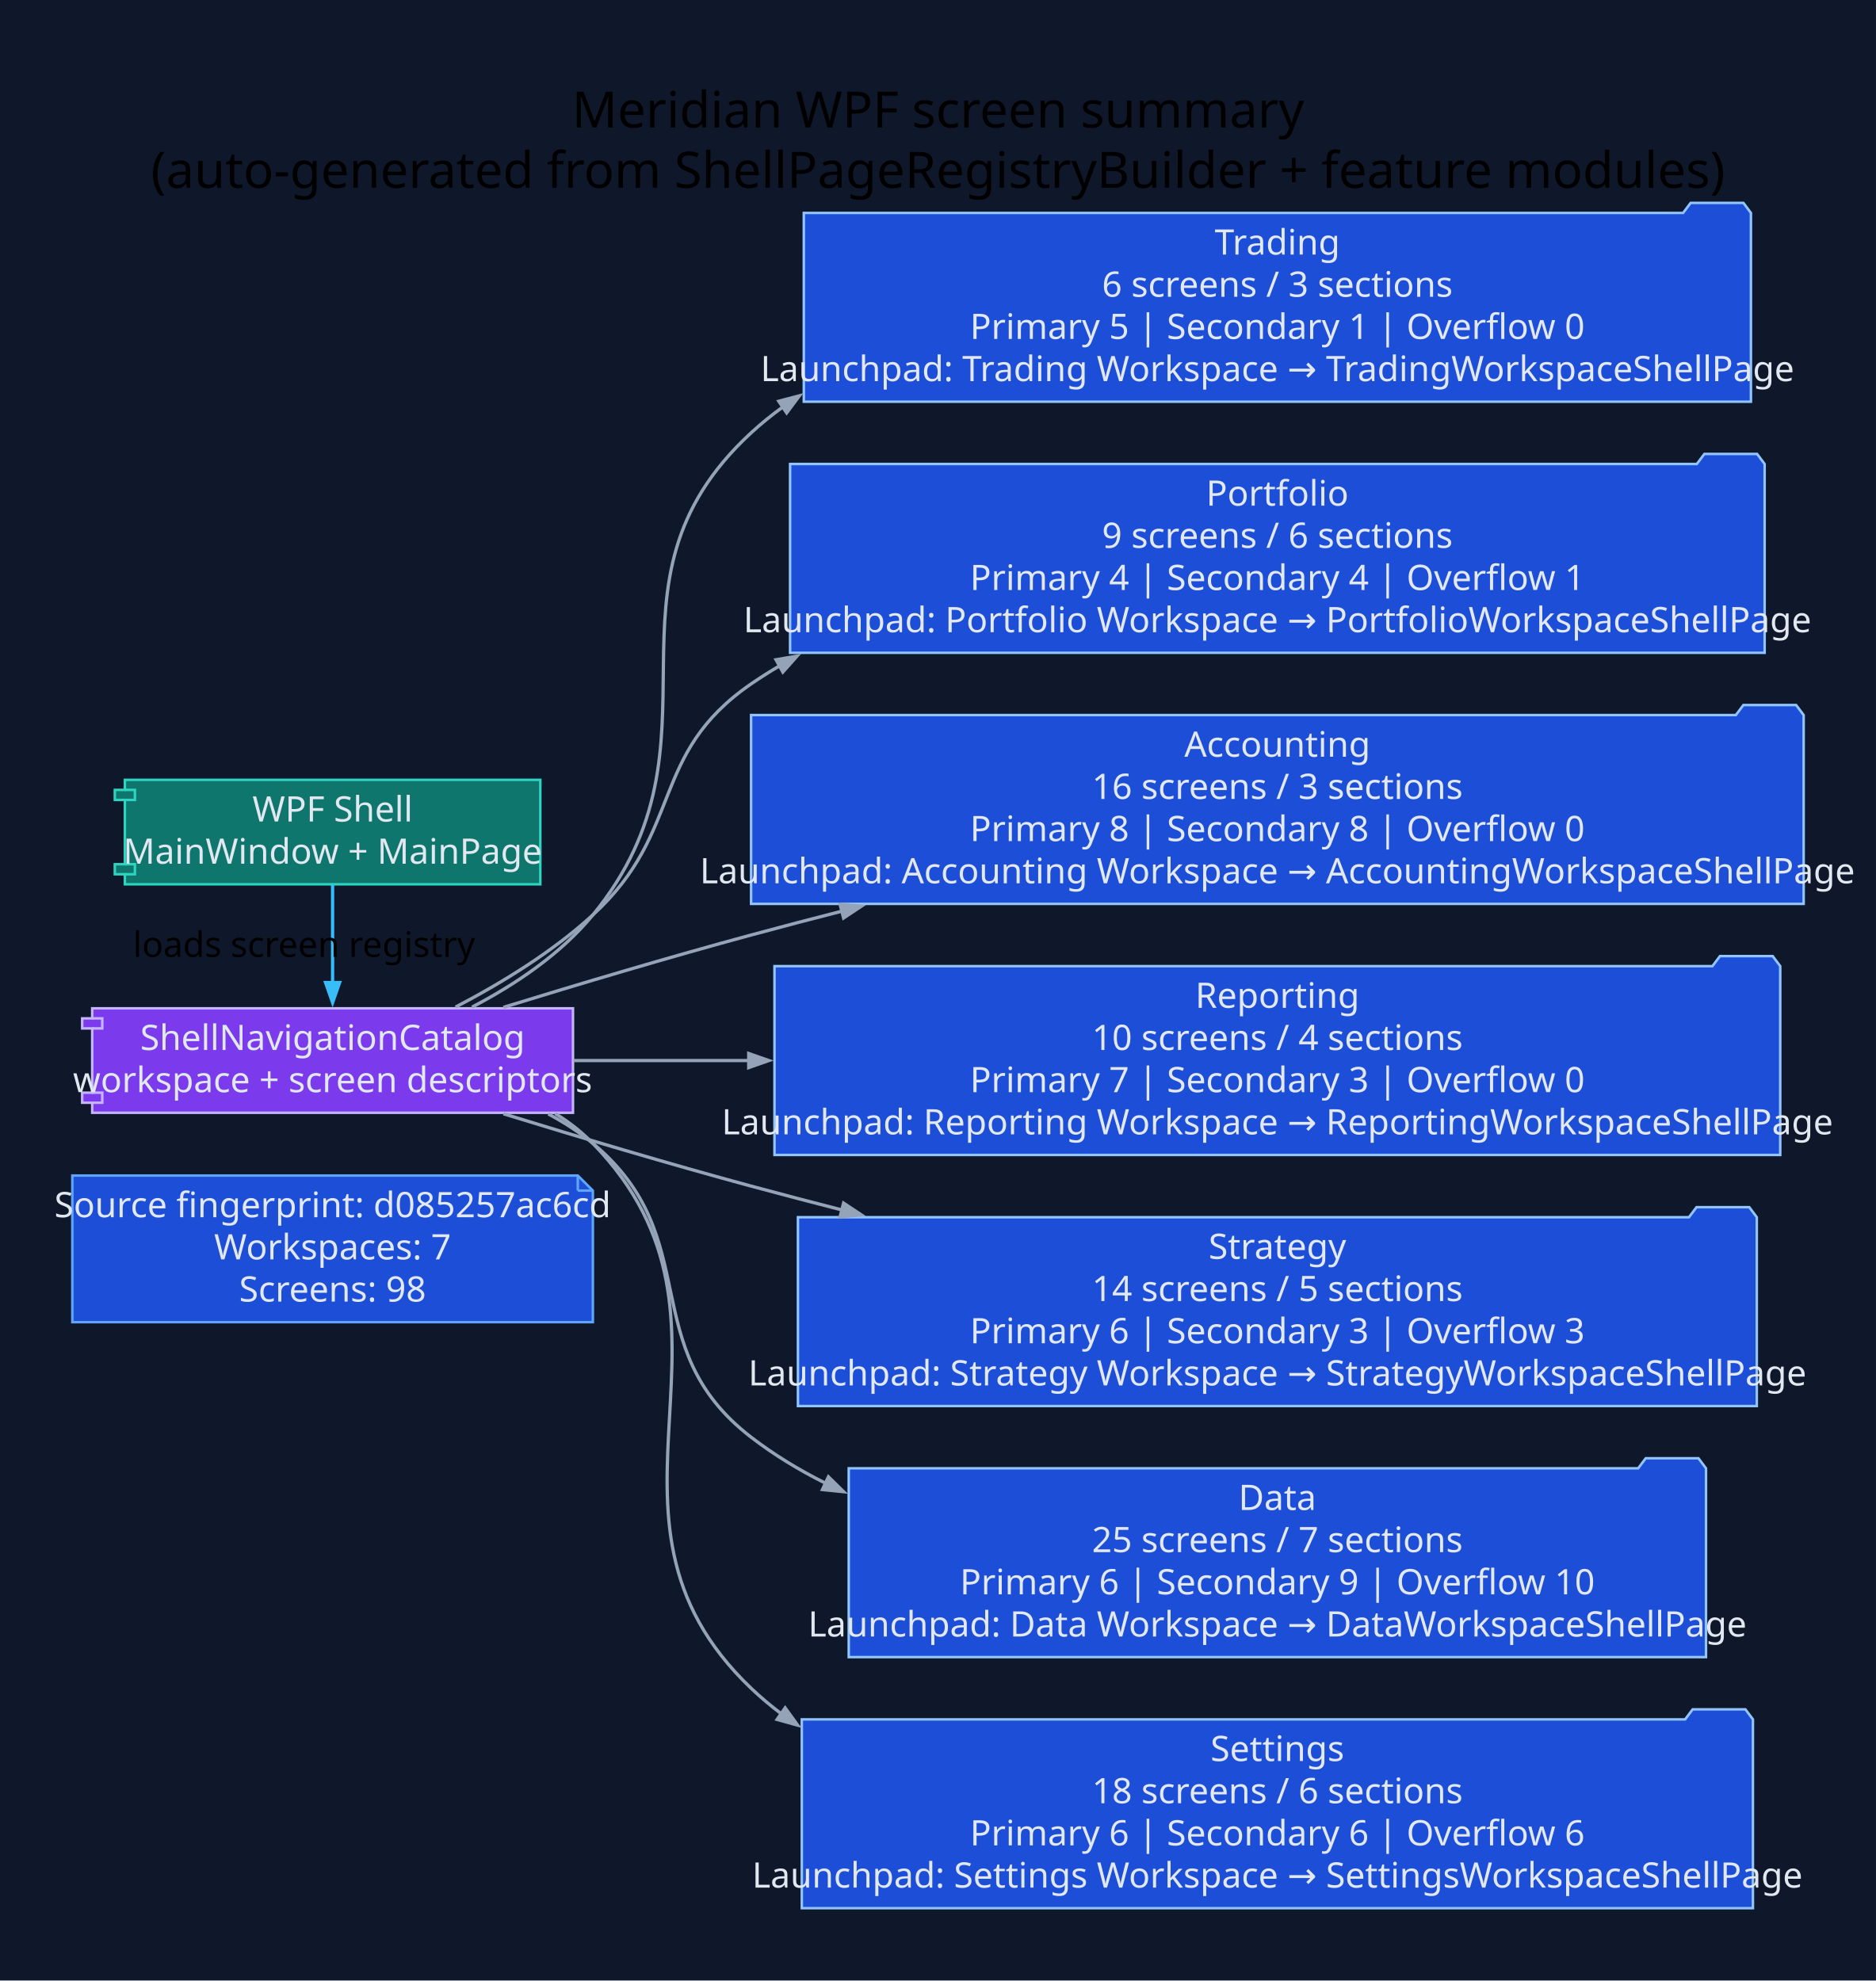
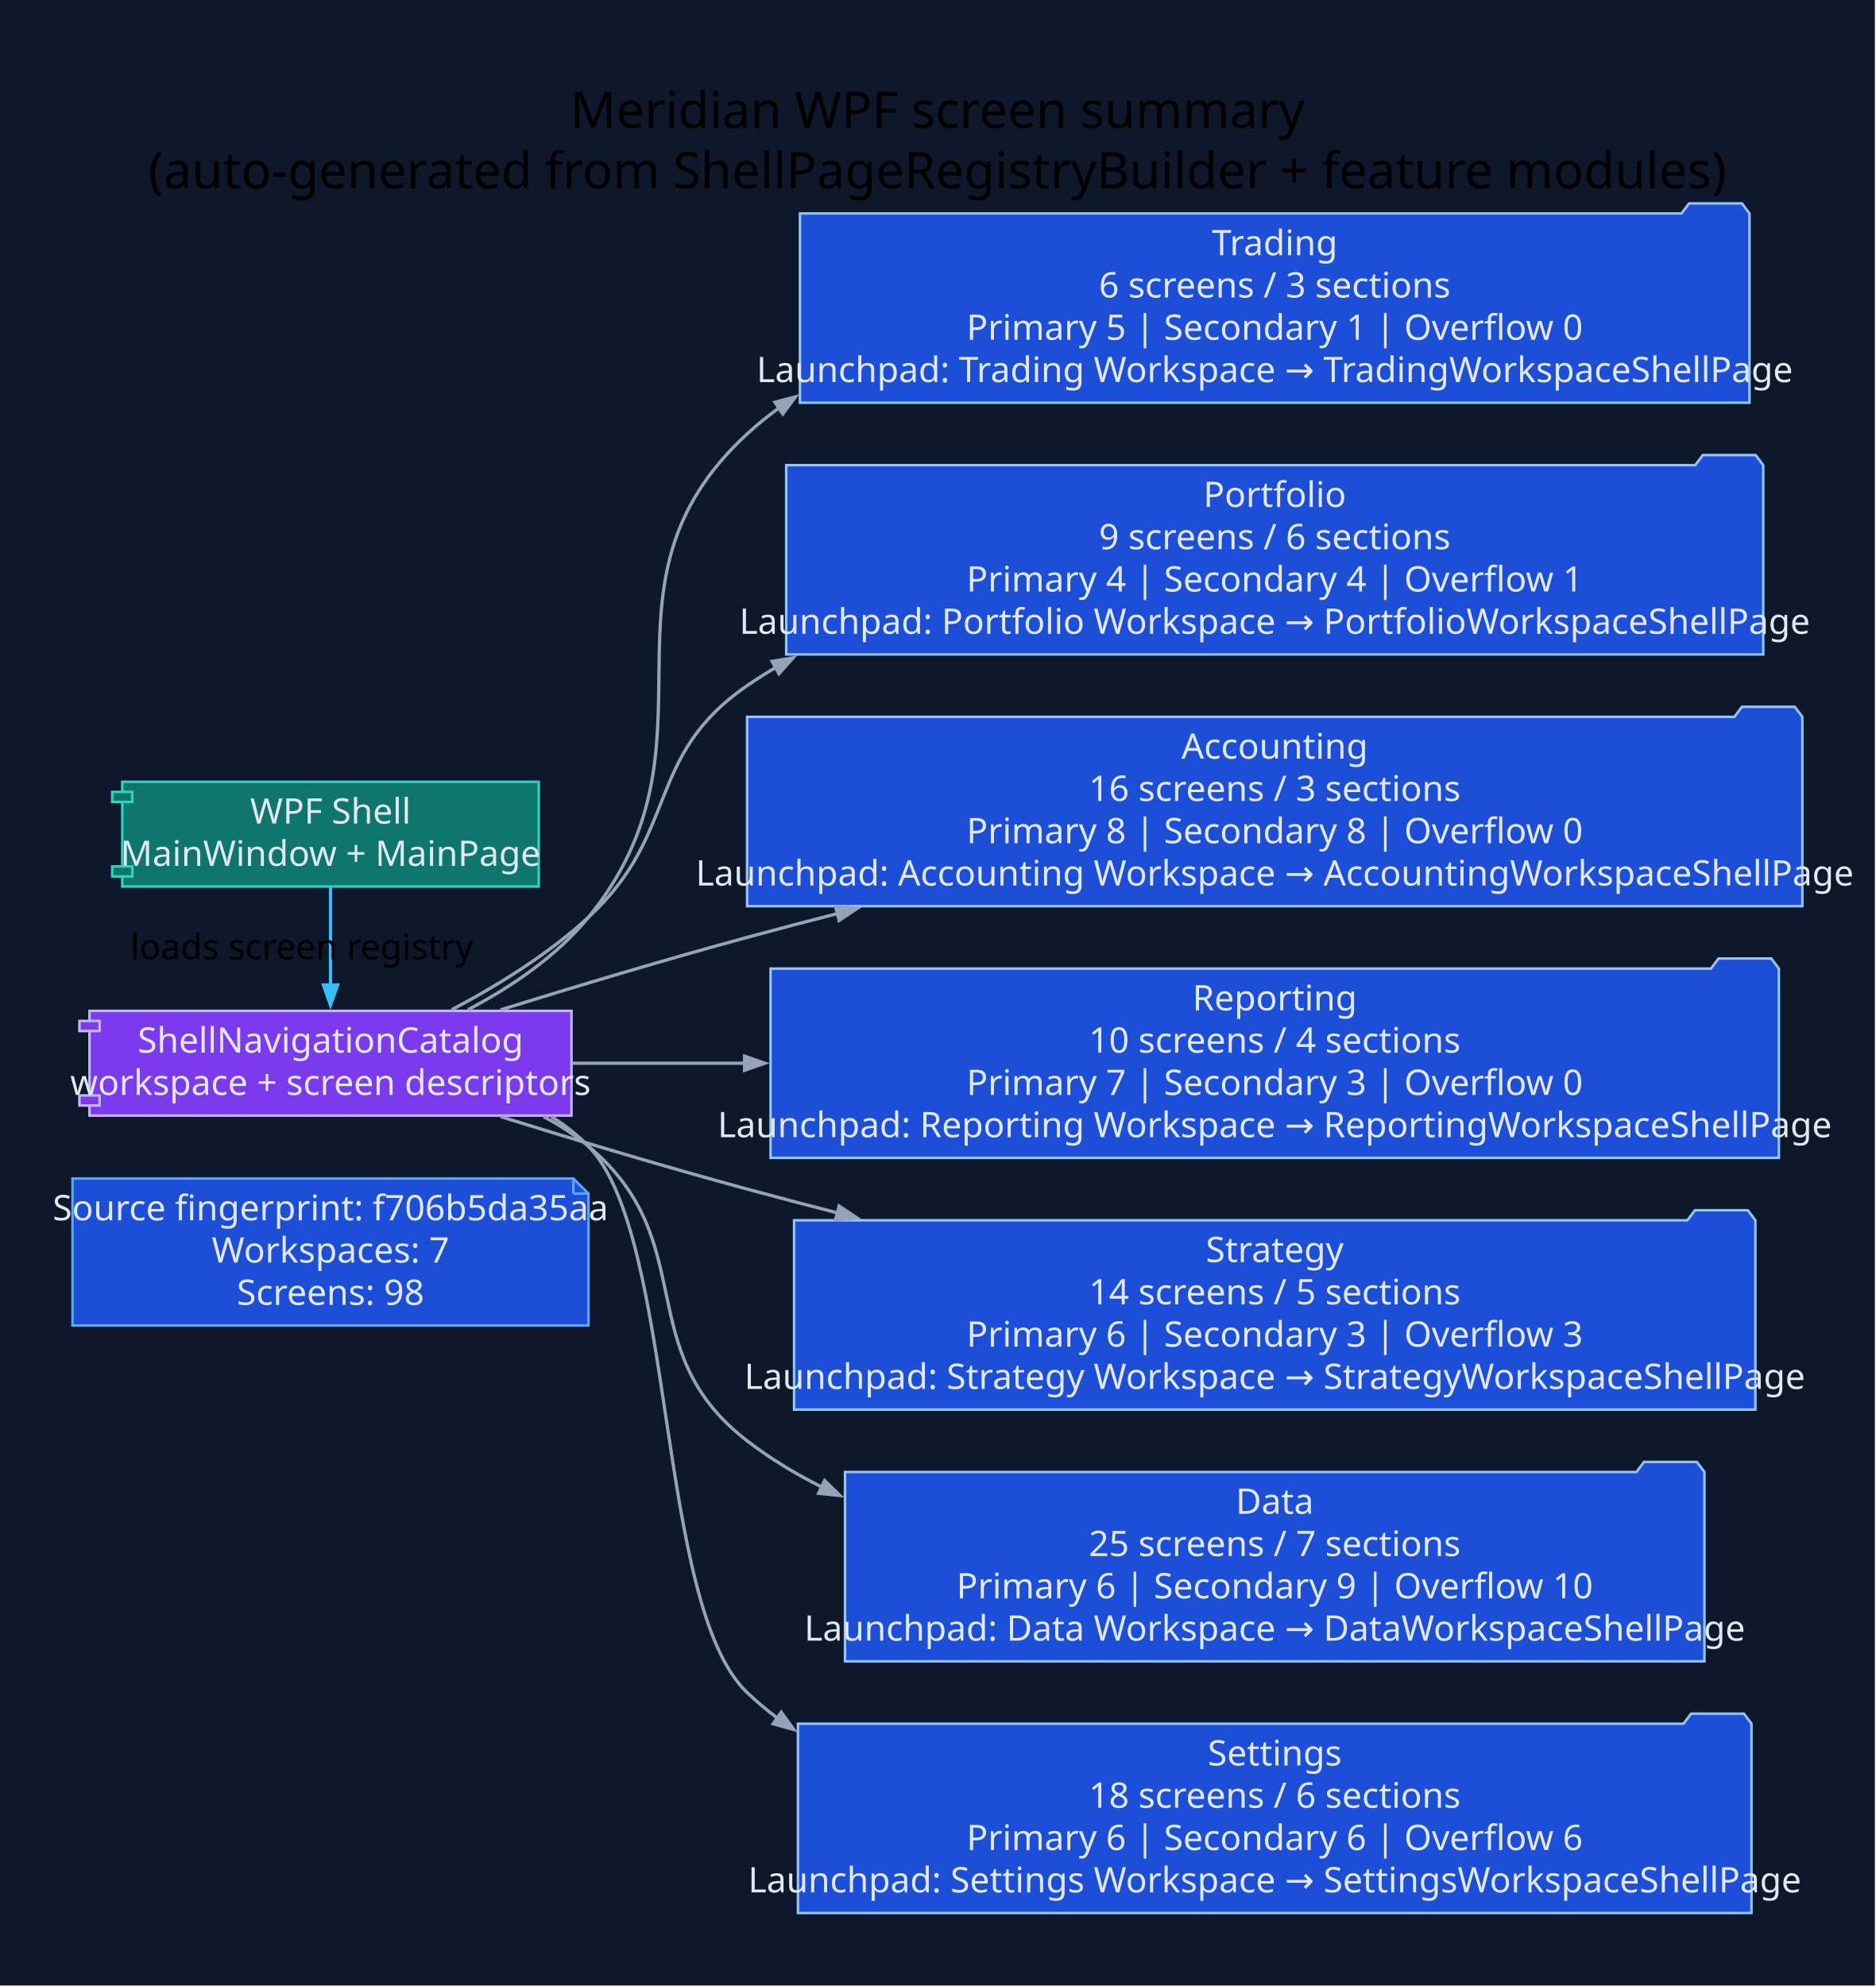
- <svg xmlns="http://www.w3.org/2000/svg" width="747pt" height="789pt" viewBox="0.00 0.00 747.00 789.00">
+ <svg xmlns="http://www.w3.org/2000/svg" width="745pt" height="789pt" viewBox="0.00 0.00 745.00 789.00">
  <g id="graph0" class="graph" transform="scale(1 1) rotate(0) translate(28.8 760)">
-     <polygon fill="#0f172a" stroke="none" points="-28.8,28.8 -28.8,-760 718.22,-760 718.22,28.8 -28.8,28.8" />
-     <text xml:space="preserve" text-anchor="middle" x="344.71" y="-709.2" font-family="Segoe UI" font-size="20.00">Meridian WPF screen summary</text>
-     <text xml:space="preserve" text-anchor="middle" x="344.71" y="-685.2" font-family="Segoe UI" font-size="20.00">(auto-generated from ShellPageRegistryBuilder + feature modules)</text>
+     <polygon fill="#0f172a" stroke="none" points="-28.8,28.8 -28.8,-760 715.88,-760 715.88,28.8 -28.8,28.8" />
+     <text xml:space="preserve" text-anchor="middle" x="343.54" y="-709.2" font-family="Segoe UI" font-size="20.00">Meridian WPF screen summary</text>
+     <text xml:space="preserve" text-anchor="middle" x="343.54" y="-685.2" font-family="Segoe UI" font-size="20.00">(auto-generated from ShellPageRegistryBuilder + feature modules)</text>
    <g id="node1" class="node">
-       <polygon fill="#1d4ed8" stroke="#60a5fa" points="201.28,-291.8 0,-291.8 0,-233.4 207.28,-233.4 207.28,-285.8 201.28,-291.8" />
-       <polyline fill="none" stroke="#60a5fa" points="201.28,-291.8 201.28,-285.8" />
-       <polyline fill="none" stroke="#60a5fa" points="207.28,-285.8 201.28,-285.8" />
-       <text xml:space="preserve" text-anchor="middle" x="103.64" y="-275.2" font-family="Segoe UI" font-size="14.00" fill="#e2e8f0">Source fingerprint: d085257ac6cd</text>
-       <text xml:space="preserve" text-anchor="middle" x="103.64" y="-258.4" font-family="Segoe UI" font-size="14.00" fill="#e2e8f0">Workspaces: 7</text>
-       <text xml:space="preserve" text-anchor="middle" x="103.64" y="-241.6" font-family="Segoe UI" font-size="14.00" fill="#e2e8f0">Screens: 98</text>
+       <polygon fill="#1d4ed8" stroke="#60a5fa" points="198.94,-291.8 0,-291.8 0,-233.4 204.94,-233.4 204.94,-285.8 198.94,-291.8" />
+       <polyline fill="none" stroke="#60a5fa" points="198.94,-291.8 198.94,-285.8" />
+       <polyline fill="none" stroke="#60a5fa" points="204.94,-285.8 198.94,-285.8" />
+       <text xml:space="preserve" text-anchor="middle" x="102.47" y="-275.2" font-family="Segoe UI" font-size="14.00" fill="#e2e8f0">Source fingerprint: f706b5da35aa</text>
+       <text xml:space="preserve" text-anchor="middle" x="102.47" y="-258.4" font-family="Segoe UI" font-size="14.00" fill="#e2e8f0">Workspaces: 7</text>
+       <text xml:space="preserve" text-anchor="middle" x="102.47" y="-241.6" font-family="Segoe UI" font-size="14.00" fill="#e2e8f0">Screens: 98</text>
    </g>
    <g id="node2" class="node">
-       <polygon fill="#0f766e" stroke="#2dd4bf" points="186.35,-449.4 20.92,-449.4 20.92,-445.4 16.92,-445.4 16.92,-441.4 20.92,-441.4 20.92,-415.8 16.92,-415.8 16.92,-411.8 20.92,-411.8 20.92,-407.8 186.35,-407.8 186.35,-449.4" />
-       <polyline fill="none" stroke="#2dd4bf" points="20.92,-445.4 24.92,-445.4 24.92,-441.4 20.92,-441.4" />
-       <polyline fill="none" stroke="#2dd4bf" points="20.92,-415.8 24.92,-415.8 24.92,-411.8 20.92,-411.8" />
-       <text xml:space="preserve" text-anchor="middle" x="103.64" y="-432.8" font-family="Segoe UI" font-size="14.00" fill="#e2e8f0">WPF Shell</text>
-       <text xml:space="preserve" text-anchor="middle" x="103.64" y="-416" font-family="Segoe UI" font-size="14.00" fill="#e2e8f0">MainWindow + MainPage</text>
+       <polygon fill="#0f766e" stroke="#2dd4bf" points="185.18,-449.4 19.76,-449.4 19.76,-445.4 15.76,-445.4 15.76,-441.4 19.76,-441.4 19.76,-415.8 15.76,-415.8 15.76,-411.8 19.76,-411.8 19.76,-407.8 185.18,-407.8 185.18,-449.4" />
+       <polyline fill="none" stroke="#2dd4bf" points="19.76,-445.4 23.76,-445.4 23.76,-441.4 19.76,-441.4" />
+       <polyline fill="none" stroke="#2dd4bf" points="19.76,-415.8 23.76,-415.8 23.76,-411.8 19.76,-411.8" />
+       <text xml:space="preserve" text-anchor="middle" x="102.47" y="-432.8" font-family="Segoe UI" font-size="14.00" fill="#e2e8f0">WPF Shell</text>
+       <text xml:space="preserve" text-anchor="middle" x="102.47" y="-416" font-family="Segoe UI" font-size="14.00" fill="#e2e8f0">MainWindow + MainPage</text>
    </g>
    <g id="node3" class="node">
-       <polygon fill="#7c3aed" stroke="#c4b5fd" points="199.36,-358.4 7.92,-358.4 7.92,-354.4 3.92,-354.4 3.92,-350.4 7.92,-350.4 7.92,-324.8 3.92,-324.8 3.92,-320.8 7.92,-320.8 7.92,-316.8 199.36,-316.8 199.36,-358.4" />
-       <polyline fill="none" stroke="#c4b5fd" points="7.92,-354.4 11.92,-354.4 11.92,-350.4 7.92,-350.4" />
-       <polyline fill="none" stroke="#c4b5fd" points="7.92,-324.8 11.92,-324.8 11.92,-320.8 7.92,-320.8" />
-       <text xml:space="preserve" text-anchor="middle" x="103.64" y="-341.8" font-family="Segoe UI" font-size="14.00" fill="#e2e8f0">ShellNavigationCatalog</text>
-       <text xml:space="preserve" text-anchor="middle" x="103.64" y="-325" font-family="Segoe UI" font-size="14.00" fill="#e2e8f0">workspace + screen descriptors</text>
+       <polygon fill="#7c3aed" stroke="#c4b5fd" points="198.19,-358.4 6.75,-358.4 6.75,-354.4 2.75,-354.4 2.75,-350.4 6.75,-350.4 6.75,-324.8 2.75,-324.8 2.75,-320.8 6.75,-320.8 6.75,-316.8 198.19,-316.8 198.19,-358.4" />
+       <polyline fill="none" stroke="#c4b5fd" points="6.75,-354.4 10.75,-354.4 10.75,-350.4 6.75,-350.4" />
+       <polyline fill="none" stroke="#c4b5fd" points="6.75,-324.8 10.75,-324.8 10.75,-320.8 6.75,-320.8" />
+       <text xml:space="preserve" text-anchor="middle" x="102.47" y="-341.8" font-family="Segoe UI" font-size="14.00" fill="#e2e8f0">ShellNavigationCatalog</text>
+       <text xml:space="preserve" text-anchor="middle" x="102.47" y="-325" font-family="Segoe UI" font-size="14.00" fill="#e2e8f0">workspace + screen descriptors</text>
    </g>
    <g id="edge1" class="edge">
-       <path fill="none" stroke="#38bdf8" stroke-width="1.3" d="M103.64,-407.61C103.64,-396.03 103.64,-381.43 103.64,-368.56" />
-       <polygon fill="#38bdf8" stroke="#38bdf8" stroke-width="1.3" points="106.44,-368.67 103.64,-360.67 100.84,-368.67 106.44,-368.67" />
-       <text xml:space="preserve" text-anchor="middle" x="92.24" y="-378.9" font-family="Segoe UI" font-size="14.00">loads screen registry</text>
+       <path fill="none" stroke="#38bdf8" stroke-width="1.3" d="M102.47,-407.61C102.47,-396.03 102.47,-381.43 102.47,-368.56" />
+       <polygon fill="#38bdf8" stroke="#38bdf8" stroke-width="1.3" points="105.27,-368.67 102.47,-360.67 99.67,-368.67 105.27,-368.67" />
+       <text xml:space="preserve" text-anchor="middle" x="91.07" y="-378.9" font-family="Segoe UI" font-size="14.00">loads screen registry</text>
    </g>
    <g id="node4" class="node">
-       <polygon fill="#1d4ed8" stroke="#93c5fd" points="668.42,-675.2 665.42,-679.2 644.42,-679.2 641.42,-675.2 291.28,-675.2 291.28,-600 668.42,-600 668.42,-675.2" />
-       <text xml:space="preserve" text-anchor="middle" x="479.85" y="-658.6" font-family="Segoe UI" font-size="14.00" fill="#e2e8f0">Trading</text>
-       <text xml:space="preserve" text-anchor="middle" x="479.85" y="-641.8" font-family="Segoe UI" font-size="14.00" fill="#e2e8f0">6 screens / 3 sections</text>
-       <text xml:space="preserve" text-anchor="middle" x="479.85" y="-625" font-family="Segoe UI" font-size="14.00" fill="#e2e8f0">Primary 5 | Secondary 1 | Overflow 0</text>
-       <text xml:space="preserve" text-anchor="middle" x="479.85" y="-608.2" font-family="Segoe UI" font-size="14.00" fill="#e2e8f0">Launchpad: Trading Workspace → TradingWorkspaceShellPage</text>
+       <polygon fill="#1d4ed8" stroke="#93c5fd" points="666.08,-675.2 663.08,-679.2 642.08,-679.2 639.08,-675.2 288.94,-675.2 288.94,-600 666.08,-600 666.08,-675.2" />
+       <text xml:space="preserve" text-anchor="middle" x="477.51" y="-658.6" font-family="Segoe UI" font-size="14.00" fill="#e2e8f0">Trading</text>
+       <text xml:space="preserve" text-anchor="middle" x="477.51" y="-641.8" font-family="Segoe UI" font-size="14.00" fill="#e2e8f0">6 screens / 3 sections</text>
+       <text xml:space="preserve" text-anchor="middle" x="477.51" y="-625" font-family="Segoe UI" font-size="14.00" fill="#e2e8f0">Primary 5 | Secondary 1 | Overflow 0</text>
+       <text xml:space="preserve" text-anchor="middle" x="477.51" y="-608.2" font-family="Segoe UI" font-size="14.00" fill="#e2e8f0">Launchpad: Trading Workspace → TradingWorkspaceShellPage</text>
    </g>
    <g id="edge2" class="edge">
-       <path fill="none" stroke="#94a3b8" stroke-width="1.3" d="M159.14,-358.88C176.54,-367.95 194.56,-380.09 207.28,-395.6 264.22,-465.05 204.23,-526.74 270.28,-587.6 274.3,-591.31 278.55,-594.75 282.98,-597.95" />
-       <polygon fill="#94a3b8" stroke="#94a3b8" stroke-width="1.3" points="281.32,-600.21 289.52,-602.36 284.45,-595.57 281.32,-600.21" />
+       <path fill="none" stroke="#94a3b8" stroke-width="1.3" d="M157.09,-358.86C174.37,-367.96 192.3,-380.11 204.94,-395.6 261.71,-465.19 201.89,-526.74 267.94,-587.6 271.96,-591.31 276.21,-594.75 280.64,-597.95" />
+       <polygon fill="#94a3b8" stroke="#94a3b8" stroke-width="1.3" points="278.98,-600.21 287.18,-602.36 282.11,-595.57 278.98,-600.21" />
    </g>
    <g id="node5" class="node">
-       <polygon fill="#1d4ed8" stroke="#93c5fd" points="673.88,-575.2 670.88,-579.2 649.88,-579.2 646.88,-575.2 285.81,-575.2 285.81,-500 673.88,-500 673.88,-575.2" />
-       <text xml:space="preserve" text-anchor="middle" x="479.85" y="-558.6" font-family="Segoe UI" font-size="14.00" fill="#e2e8f0">Portfolio</text>
-       <text xml:space="preserve" text-anchor="middle" x="479.85" y="-541.8" font-family="Segoe UI" font-size="14.00" fill="#e2e8f0">9 screens / 6 sections</text>
-       <text xml:space="preserve" text-anchor="middle" x="479.85" y="-525" font-family="Segoe UI" font-size="14.00" fill="#e2e8f0">Primary 4 | Secondary 4 | Overflow 1</text>
-       <text xml:space="preserve" text-anchor="middle" x="479.85" y="-508.2" font-family="Segoe UI" font-size="14.00" fill="#e2e8f0">Launchpad: Portfolio Workspace → PortfolioWorkspaceShellPage</text>
+       <polygon fill="#1d4ed8" stroke="#93c5fd" points="671.54,-575.2 668.54,-579.2 647.54,-579.2 644.54,-575.2 283.48,-575.2 283.48,-500 671.54,-500 671.54,-575.2" />
+       <text xml:space="preserve" text-anchor="middle" x="477.51" y="-558.6" font-family="Segoe UI" font-size="14.00" fill="#e2e8f0">Portfolio</text>
+       <text xml:space="preserve" text-anchor="middle" x="477.51" y="-541.8" font-family="Segoe UI" font-size="14.00" fill="#e2e8f0">9 screens / 6 sections</text>
+       <text xml:space="preserve" text-anchor="middle" x="477.51" y="-525" font-family="Segoe UI" font-size="14.00" fill="#e2e8f0">Primary 4 | Secondary 4 | Overflow 1</text>
+       <text xml:space="preserve" text-anchor="middle" x="477.51" y="-508.2" font-family="Segoe UI" font-size="14.00" fill="#e2e8f0">Launchpad: Portfolio Workspace → PortfolioWorkspaceShellPage</text>
    </g>
    <g id="edge3" class="edge">
-       <path fill="none" stroke="#94a3b8" stroke-width="1.3" d="M152.59,-358.9C170.94,-368.47 191.29,-380.93 207.28,-395.6 243.79,-429.1 229.45,-459.5 270.28,-487.6 273.96,-490.13 277.75,-492.54 281.64,-494.82" />
-       <polygon fill="#94a3b8" stroke="#94a3b8" stroke-width="1.3" points="280.22,-497.24 288.57,-498.67 282.94,-492.34 280.22,-497.24" />
+       <path fill="none" stroke="#94a3b8" stroke-width="1.3" d="M150.61,-358.85C168.82,-368.45 189.05,-380.95 204.94,-395.6 241.37,-429.19 227.12,-459.5 267.94,-487.6 271.62,-490.13 275.41,-492.54 279.3,-494.82" />
+       <polygon fill="#94a3b8" stroke="#94a3b8" stroke-width="1.3" points="277.88,-497.24 286.23,-498.67 280.6,-492.34 277.88,-497.24" />
    </g>
    <g id="node6" class="node">
-       <polygon fill="#1d4ed8" stroke="#93c5fd" points="689.42,-475.2 686.42,-479.2 665.42,-479.2 662.42,-475.2 270.28,-475.2 270.28,-400 689.42,-400 689.42,-475.2" />
-       <text xml:space="preserve" text-anchor="middle" x="479.85" y="-458.6" font-family="Segoe UI" font-size="14.00" fill="#e2e8f0">Accounting</text>
-       <text xml:space="preserve" text-anchor="middle" x="479.85" y="-441.8" font-family="Segoe UI" font-size="14.00" fill="#e2e8f0">16 screens / 3 sections</text>
-       <text xml:space="preserve" text-anchor="middle" x="479.85" y="-425" font-family="Segoe UI" font-size="14.00" fill="#e2e8f0">Primary 8 | Secondary 8 | Overflow 0</text>
-       <text xml:space="preserve" text-anchor="middle" x="479.85" y="-408.2" font-family="Segoe UI" font-size="14.00" fill="#e2e8f0">Launchpad: Accounting Workspace → AccountingWorkspaceShellPage</text>
+       <polygon fill="#1d4ed8" stroke="#93c5fd" points="687.08,-475.2 684.08,-479.2 663.08,-479.2 660.08,-475.2 267.94,-475.2 267.94,-400 687.08,-400 687.08,-475.2" />
+       <text xml:space="preserve" text-anchor="middle" x="477.51" y="-458.6" font-family="Segoe UI" font-size="14.00" fill="#e2e8f0">Accounting</text>
+       <text xml:space="preserve" text-anchor="middle" x="477.51" y="-441.8" font-family="Segoe UI" font-size="14.00" fill="#e2e8f0">16 screens / 3 sections</text>
+       <text xml:space="preserve" text-anchor="middle" x="477.51" y="-425" font-family="Segoe UI" font-size="14.00" fill="#e2e8f0">Primary 8 | Secondary 8 | Overflow 0</text>
+       <text xml:space="preserve" text-anchor="middle" x="477.51" y="-408.2" font-family="Segoe UI" font-size="14.00" fill="#e2e8f0">Launchpad: Accounting Workspace → AccountingWorkspaceShellPage</text>
    </g>
    <g id="edge4" class="edge">
-       <path fill="none" stroke="#94a3b8" stroke-width="1.3" d="M171.68,-358.8C201.72,-368.05 237.66,-378.77 270.28,-387.6 282.09,-390.8 294.31,-394 306.64,-397.15" />
-       <polygon fill="#94a3b8" stroke="#94a3b8" stroke-width="1.3" points="305.73,-399.8 314.17,-399.06 307.11,-394.38 305.73,-399.8" />
+       <path fill="none" stroke="#94a3b8" stroke-width="1.3" d="M170.03,-358.82C199.85,-368.08 235.54,-378.8 267.94,-387.6 279.68,-390.79 291.82,-393.98 304.07,-397.12" />
+       <polygon fill="#94a3b8" stroke="#94a3b8" stroke-width="1.3" points="303.1,-399.76 311.54,-399.02 304.48,-394.33 303.1,-399.76" />
    </g>
    <g id="node7" class="node">
-       <polygon fill="#1d4ed8" stroke="#93c5fd" points="680.09,-375.2 677.09,-379.2 656.09,-379.2 653.09,-375.2 279.6,-375.2 279.6,-300 680.09,-300 680.09,-375.2" />
-       <text xml:space="preserve" text-anchor="middle" x="479.85" y="-358.6" font-family="Segoe UI" font-size="14.00" fill="#e2e8f0">Reporting</text>
-       <text xml:space="preserve" text-anchor="middle" x="479.85" y="-341.8" font-family="Segoe UI" font-size="14.00" fill="#e2e8f0">10 screens / 4 sections</text>
-       <text xml:space="preserve" text-anchor="middle" x="479.85" y="-325" font-family="Segoe UI" font-size="14.00" fill="#e2e8f0">Primary 7 | Secondary 3 | Overflow 0</text>
-       <text xml:space="preserve" text-anchor="middle" x="479.85" y="-308.2" font-family="Segoe UI" font-size="14.00" fill="#e2e8f0">Launchpad: Reporting Workspace → ReportingWorkspaceShellPage</text>
+       <polygon fill="#1d4ed8" stroke="#93c5fd" points="677.76,-375.2 674.76,-379.2 653.76,-379.2 650.76,-375.2 277.26,-375.2 277.26,-300 677.76,-300 677.76,-375.2" />
+       <text xml:space="preserve" text-anchor="middle" x="477.51" y="-358.6" font-family="Segoe UI" font-size="14.00" fill="#e2e8f0">Reporting</text>
+       <text xml:space="preserve" text-anchor="middle" x="477.51" y="-341.8" font-family="Segoe UI" font-size="14.00" fill="#e2e8f0">10 screens / 4 sections</text>
+       <text xml:space="preserve" text-anchor="middle" x="477.51" y="-325" font-family="Segoe UI" font-size="14.00" fill="#e2e8f0">Primary 7 | Secondary 3 | Overflow 0</text>
+       <text xml:space="preserve" text-anchor="middle" x="477.51" y="-308.2" font-family="Segoe UI" font-size="14.00" fill="#e2e8f0">Launchpad: Reporting Workspace → ReportingWorkspaceShellPage</text>
    </g>
    <g id="edge5" class="edge">
-       <path fill="none" stroke="#94a3b8" stroke-width="1.3" d="M199.55,-337.6C221.25,-337.6 245.15,-337.6 269.56,-337.6" />
-       <polygon fill="#94a3b8" stroke="#94a3b8" stroke-width="1.3" points="269.34,-340.4 277.34,-337.6 269.34,-334.8 269.34,-340.4" />
+       <path fill="none" stroke="#94a3b8" stroke-width="1.3" d="M198.57,-337.6C219.82,-337.6 243.17,-337.6 267.03,-337.6" />
+       <polygon fill="#94a3b8" stroke="#94a3b8" stroke-width="1.3" points="266.95,-340.4 274.95,-337.6 266.95,-334.8 266.95,-340.4" />
    </g>
    <g id="node8" class="node">
-       <polygon fill="#1d4ed8" stroke="#93c5fd" points="670.76,-275.2 667.76,-279.2 646.76,-279.2 643.76,-275.2 288.94,-275.2 288.94,-200 670.76,-200 670.76,-275.2" />
-       <text xml:space="preserve" text-anchor="middle" x="479.85" y="-258.6" font-family="Segoe UI" font-size="14.00" fill="#e2e8f0">Strategy</text>
-       <text xml:space="preserve" text-anchor="middle" x="479.85" y="-241.8" font-family="Segoe UI" font-size="14.00" fill="#e2e8f0">14 screens / 5 sections</text>
-       <text xml:space="preserve" text-anchor="middle" x="479.85" y="-225" font-family="Segoe UI" font-size="14.00" fill="#e2e8f0">Primary 6 | Secondary 3 | Overflow 3</text>
-       <text xml:space="preserve" text-anchor="middle" x="479.85" y="-208.2" font-family="Segoe UI" font-size="14.00" fill="#e2e8f0">Launchpad: Strategy Workspace → StrategyWorkspaceShellPage</text>
+       <polygon fill="#1d4ed8" stroke="#93c5fd" points="668.42,-275.2 665.42,-279.2 644.42,-279.2 641.42,-275.2 286.6,-275.2 286.6,-200 668.42,-200 668.42,-275.2" />
+       <text xml:space="preserve" text-anchor="middle" x="477.51" y="-258.6" font-family="Segoe UI" font-size="14.00" fill="#e2e8f0">Strategy</text>
+       <text xml:space="preserve" text-anchor="middle" x="477.51" y="-241.8" font-family="Segoe UI" font-size="14.00" fill="#e2e8f0">14 screens / 5 sections</text>
+       <text xml:space="preserve" text-anchor="middle" x="477.51" y="-225" font-family="Segoe UI" font-size="14.00" fill="#e2e8f0">Primary 6 | Secondary 3 | Overflow 3</text>
+       <text xml:space="preserve" text-anchor="middle" x="477.51" y="-208.2" font-family="Segoe UI" font-size="14.00" fill="#e2e8f0">Launchpad: Strategy Workspace → StrategyWorkspaceShellPage</text>
    </g>
    <g id="edge6" class="edge">
-       <path fill="none" stroke="#94a3b8" stroke-width="1.3" d="M171.68,-316.4C201.72,-307.15 237.66,-296.43 270.28,-287.6 282.09,-284.4 294.31,-281.2 306.64,-278.05" />
-       <polygon fill="#94a3b8" stroke="#94a3b8" stroke-width="1.3" points="307.11,-280.82 314.17,-276.14 305.73,-275.4 307.11,-280.82" />
+       <path fill="none" stroke="#94a3b8" stroke-width="1.3" d="M170.03,-316.38C199.85,-307.12 235.54,-296.4 267.94,-287.6 279.68,-284.41 291.82,-281.22 304.07,-278.08" />
+       <polygon fill="#94a3b8" stroke="#94a3b8" stroke-width="1.3" points="304.48,-280.87 311.54,-276.18 303.1,-275.44 304.48,-280.87" />
    </g>
    <g id="node9" class="node">
-       <polygon fill="#1d4ed8" stroke="#93c5fd" points="650.53,-175.2 647.53,-179.2 626.53,-179.2 623.53,-175.2 309.17,-175.2 309.17,-100 650.53,-100 650.53,-175.2" />
-       <text xml:space="preserve" text-anchor="middle" x="479.85" y="-158.6" font-family="Segoe UI" font-size="14.00" fill="#e2e8f0">Data</text>
-       <text xml:space="preserve" text-anchor="middle" x="479.85" y="-141.8" font-family="Segoe UI" font-size="14.00" fill="#e2e8f0">25 screens / 7 sections</text>
-       <text xml:space="preserve" text-anchor="middle" x="479.85" y="-125" font-family="Segoe UI" font-size="14.00" fill="#e2e8f0">Primary 6 | Secondary 9 | Overflow 10</text>
-       <text xml:space="preserve" text-anchor="middle" x="479.85" y="-108.2" font-family="Segoe UI" font-size="14.00" fill="#e2e8f0">Launchpad: Data Workspace → DataWorkspaceShellPage</text>
+       <polygon fill="#1d4ed8" stroke="#93c5fd" points="648.19,-175.2 645.19,-179.2 624.19,-179.2 621.19,-175.2 306.83,-175.2 306.83,-100 648.19,-100 648.19,-175.2" />
+       <text xml:space="preserve" text-anchor="middle" x="477.51" y="-158.6" font-family="Segoe UI" font-size="14.00" fill="#e2e8f0">Data</text>
+       <text xml:space="preserve" text-anchor="middle" x="477.51" y="-141.8" font-family="Segoe UI" font-size="14.00" fill="#e2e8f0">25 screens / 7 sections</text>
+       <text xml:space="preserve" text-anchor="middle" x="477.51" y="-125" font-family="Segoe UI" font-size="14.00" fill="#e2e8f0">Primary 6 | Secondary 9 | Overflow 10</text>
+       <text xml:space="preserve" text-anchor="middle" x="477.51" y="-108.2" font-family="Segoe UI" font-size="14.00" fill="#e2e8f0">Launchpad: Data Workspace → DataWorkspaceShellPage</text>
    </g>
    <g id="edge7" class="edge">
-       <path fill="none" stroke="#94a3b8" stroke-width="1.3" d="M189.52,-316.33C195.86,-312.97 201.88,-309.09 207.28,-304.6 252.68,-266.83 223.48,-223.63 270.28,-187.6 279.44,-180.55 289.45,-174.47 299.96,-169.23" />
-       <polygon fill="#94a3b8" stroke="#94a3b8" stroke-width="1.3" points="301.08,-171.8 307.13,-165.87 298.7,-166.73 301.08,-171.8" />
+       <path fill="none" stroke="#94a3b8" stroke-width="1.3" d="M187.14,-316.38C193.5,-313.01 199.53,-309.11 204.94,-304.6 250.27,-266.75 221.14,-223.63 267.94,-187.6 277.1,-180.55 287.11,-174.47 297.63,-169.23" />
+       <polygon fill="#94a3b8" stroke="#94a3b8" stroke-width="1.3" points="298.74,-171.8 304.79,-165.87 296.36,-166.73 298.74,-171.8" />
    </g>
    <g id="node10" class="node">
-       <polygon fill="#1d4ed8" stroke="#93c5fd" points="669.22,-75.2 666.22,-79.2 645.22,-79.2 642.22,-75.2 290.48,-75.2 290.48,0 669.22,0 669.22,-75.2" />
-       <text xml:space="preserve" text-anchor="middle" x="479.85" y="-58.6" font-family="Segoe UI" font-size="14.00" fill="#e2e8f0">Settings</text>
-       <text xml:space="preserve" text-anchor="middle" x="479.85" y="-41.8" font-family="Segoe UI" font-size="14.00" fill="#e2e8f0">18 screens / 6 sections</text>
-       <text xml:space="preserve" text-anchor="middle" x="479.85" y="-25" font-family="Segoe UI" font-size="14.00" fill="#e2e8f0">Primary 6 | Secondary 6 | Overflow 6</text>
-       <text xml:space="preserve" text-anchor="middle" x="479.85" y="-8.2" font-family="Segoe UI" font-size="14.00" fill="#e2e8f0">Launchpad: Settings Workspace → SettingsWorkspaceShellPage</text>
+       <polygon fill="#1d4ed8" stroke="#93c5fd" points="666.88,-75.2 663.88,-79.2 642.88,-79.2 639.88,-75.2 288.14,-75.2 288.14,0 666.88,0 666.88,-75.2" />
+       <text xml:space="preserve" text-anchor="middle" x="477.51" y="-58.6" font-family="Segoe UI" font-size="14.00" fill="#e2e8f0">Settings</text>
+       <text xml:space="preserve" text-anchor="middle" x="477.51" y="-41.8" font-family="Segoe UI" font-size="14.00" fill="#e2e8f0">18 screens / 6 sections</text>
+       <text xml:space="preserve" text-anchor="middle" x="477.51" y="-25" font-family="Segoe UI" font-size="14.00" fill="#e2e8f0">Primary 6 | Secondary 6 | Overflow 6</text>
+       <text xml:space="preserve" text-anchor="middle" x="477.51" y="-8.2" font-family="Segoe UI" font-size="14.00" fill="#e2e8f0">Launchpad: Settings Workspace → SettingsWorkspaceShellPage</text>
    </g>
    <g id="edge8" class="edge">
-       <path fill="none" stroke="#94a3b8" stroke-width="1.3" d="M192.32,-316.49C197.77,-313.1 202.84,-309.16 207.28,-304.6 277.27,-232.58 197.61,-156.91 270.28,-87.6 274.15,-83.91 278.25,-80.47 282.53,-77.27" />
-       <polygon fill="#94a3b8" stroke="#94a3b8" stroke-width="1.3" points="283.85,-79.77 288.81,-72.9 280.65,-75.17 283.85,-79.77" />
+       <path fill="none" stroke="#94a3b8" stroke-width="1.3" d="M190.16,-316.4C195.55,-313.03 200.56,-309.12 204.94,-304.6 239.87,-268.53 231.6,-122.26 267.94,-87.6 271.81,-83.91 275.91,-80.47 280.19,-77.27" />
+       <polygon fill="#94a3b8" stroke="#94a3b8" stroke-width="1.3" points="281.51,-79.77 286.47,-72.9 278.31,-75.17 281.51,-79.77" />
    </g>
  </g>
</svg>
